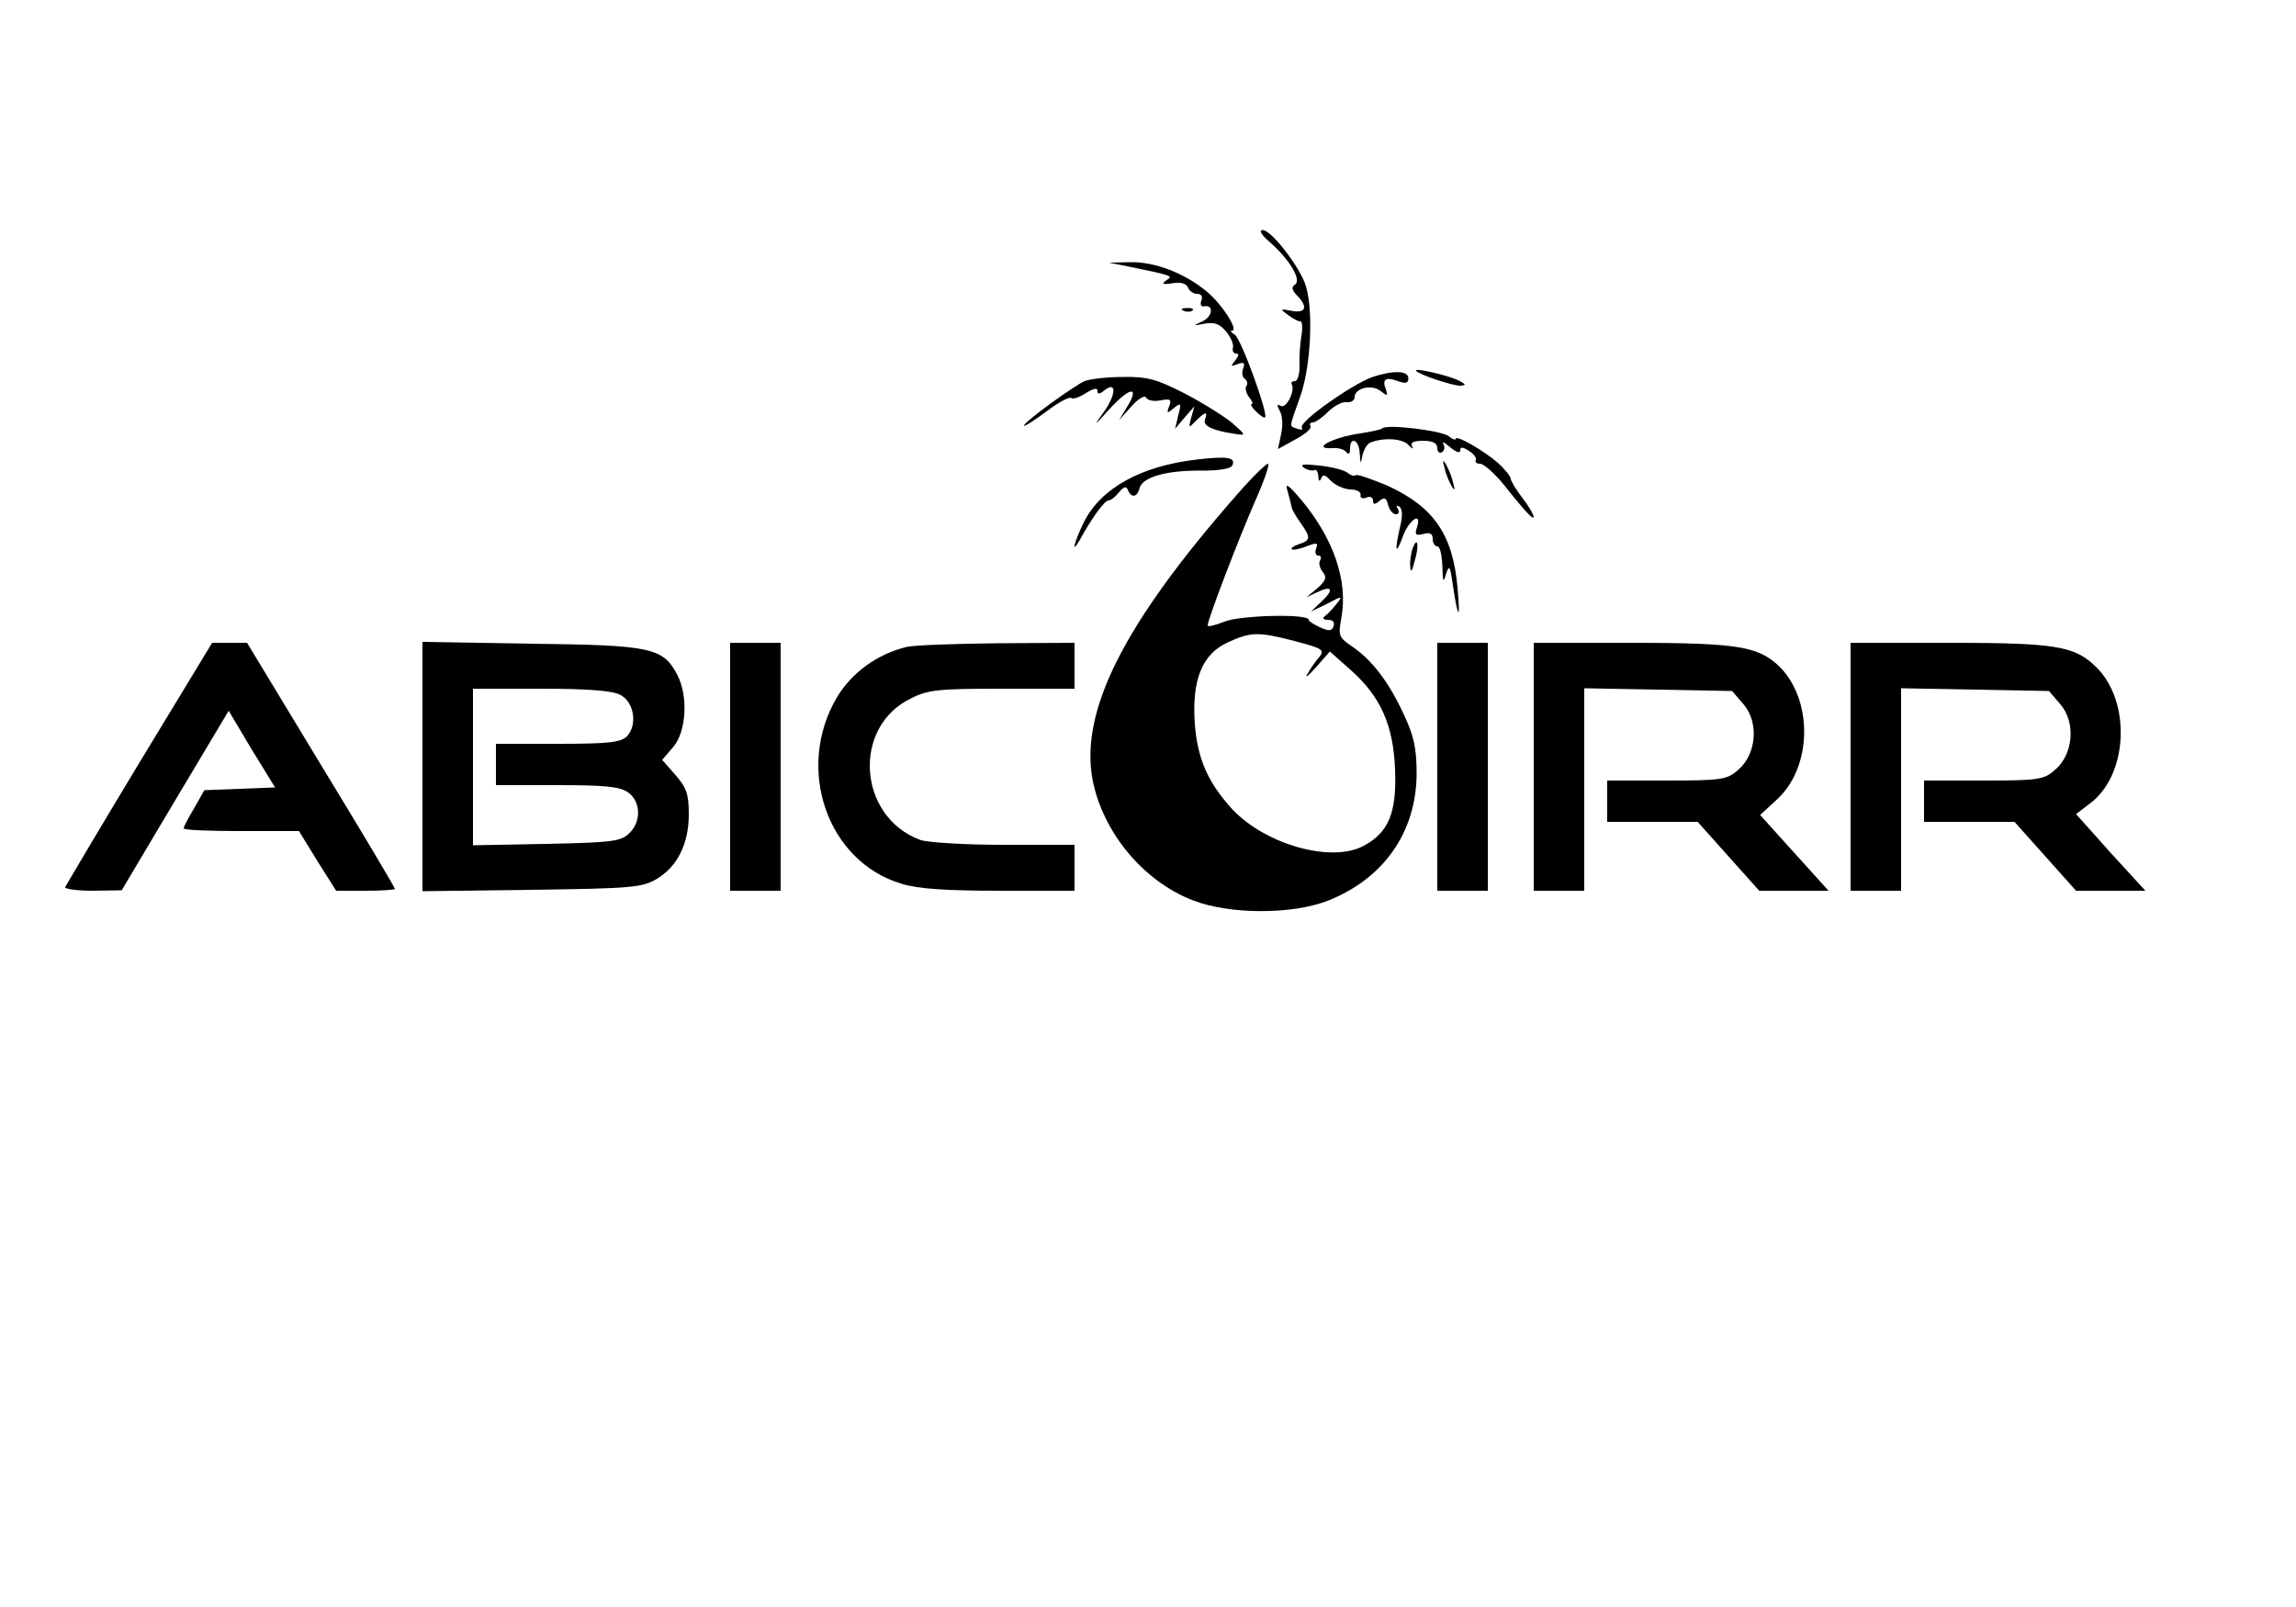
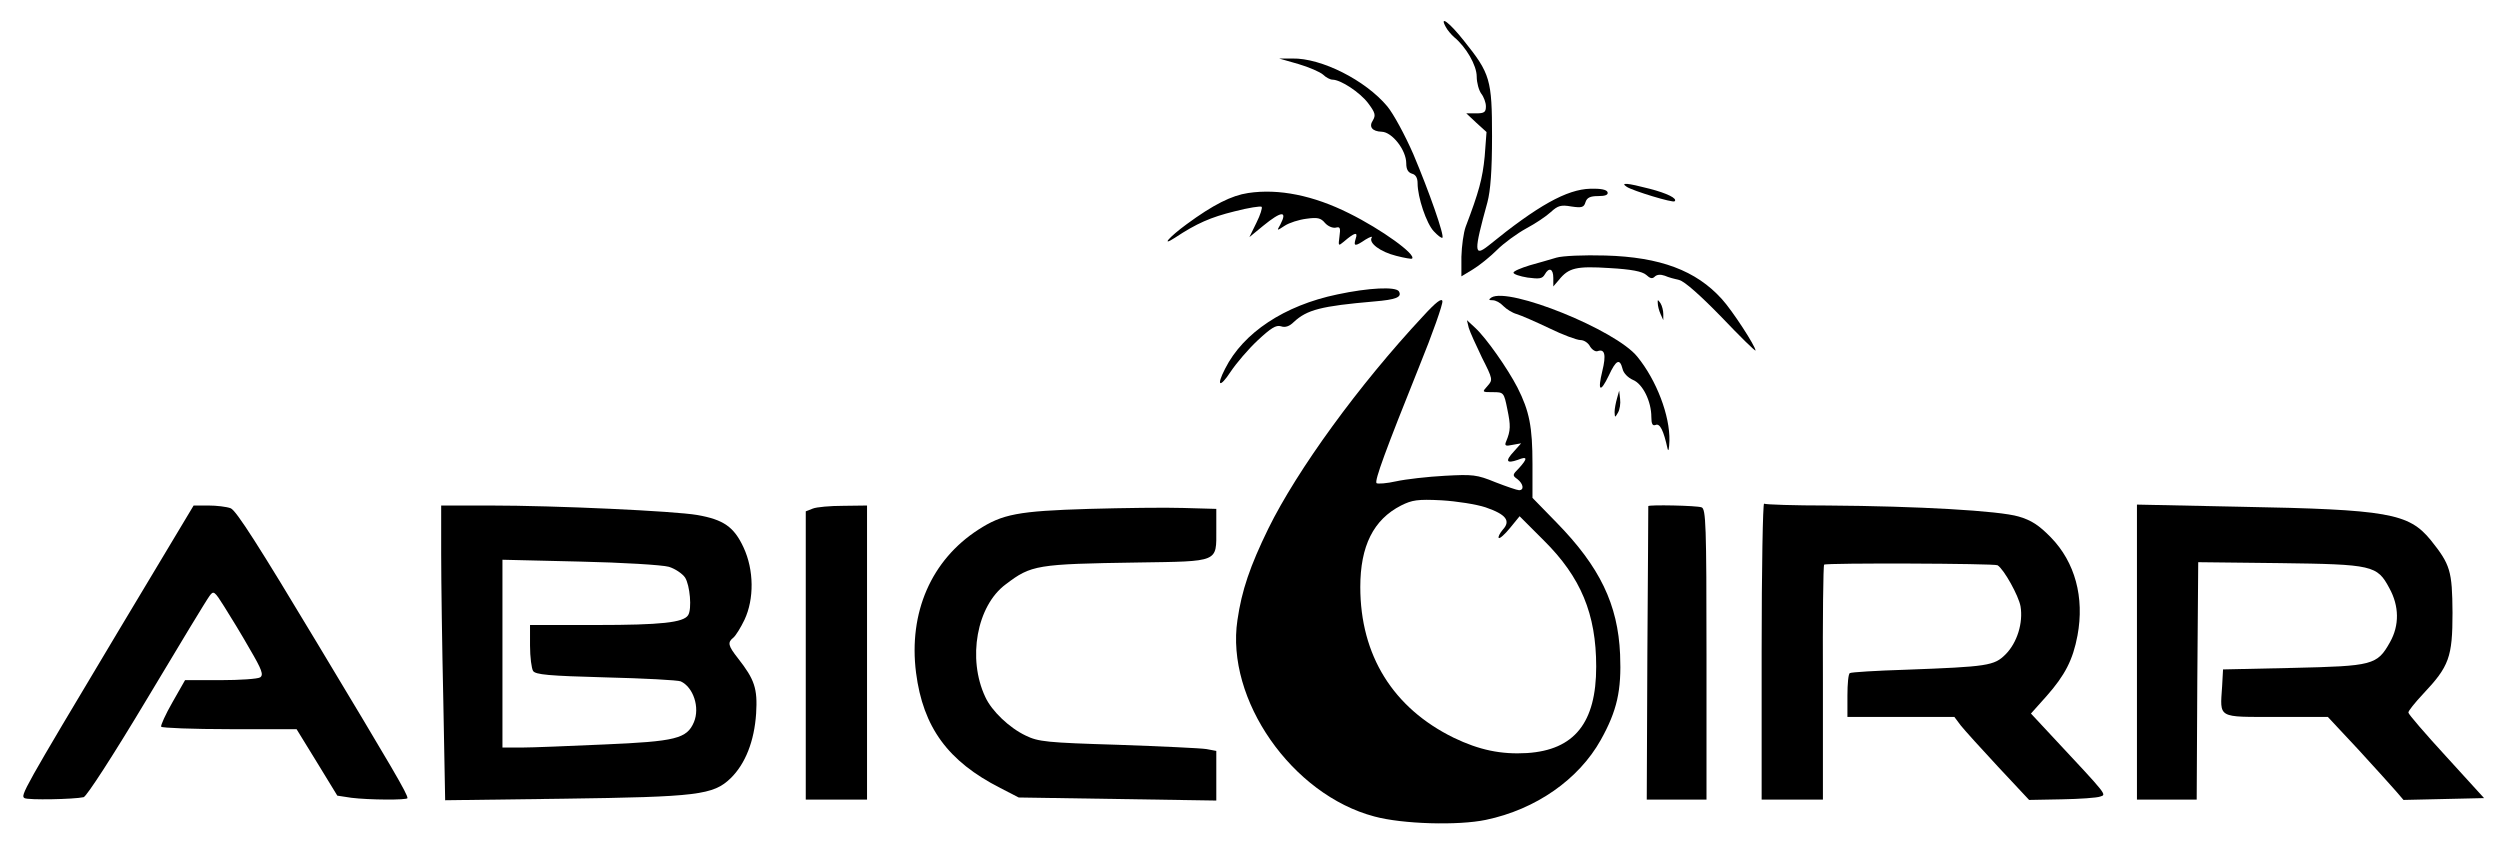
- <svg xmlns="http://www.w3.org/2000/svg" version="1.0" width="500pt" height="350pt" viewBox="0 0 500 350" preserveAspectRatio="xMidYMid meet">
-   <g transform="translate(0,350) scale(0.1,-0.1)" stroke="none">
-     <path d="M2766 2972 c43 -38 69 -82 54 -92 -8 -5 -7 -11 4 -23 25 -25 20 -40 -11 -34 -26 5 -26 4 -8 -9 10 -8 22 -14 27 -14 4 0 5 -15 2 -32 -3 -18 -5 -48 -4 -65 0 -18 -4 -33 -10 -33 -6 0 -9 -3 -7 -7 8 -14 -12 -54 -24 -47 -8 5 -9 2 -2 -11 6 -10 7 -32 3 -50 l-7 -33 38 21 c21 11 36 24 33 29 -3 4 -1 8 5 8 6 0 21 11 33 23 13 13 32 23 41 21 9 -1 17 4 17 11 0 20 38 29 57 13 14 -11 16 -11 11 4 -9 22 0 28 26 18 17 -6 23 -5 23 6 0 17 -32 18 -78 3 -45 -16 -161 -98 -154 -110 3 -5 -1 -6 -9 -3 -19 7 -20 -2 5 69 25 69 30 201 10 250 -18 44 -74 114 -91 114 -9 0 -4 -10 16 -27z" />
-     <path d="M2460 2919 c97 -20 95 -20 79 -30 -10 -8 -7 -9 14 -6 18 3 30 0 34 -9 3 -8 12 -14 20 -14 9 0 13 -6 9 -15 -3 -8 0 -14 6 -12 22 4 19 -23 -4 -33 -21 -10 -21 -10 5 -5 21 4 33 0 47 -17 11 -13 17 -29 15 -35 -2 -7 1 -13 7 -13 7 0 6 -5 -2 -15 -11 -13 -10 -14 5 -8 14 5 17 3 12 -10 -3 -9 -2 -19 4 -22 5 -4 7 -11 3 -16 -3 -5 0 -16 6 -24 7 -8 9 -15 6 -15 -4 0 0 -7 9 -16 9 -9 18 -15 20 -13 7 8 -52 171 -66 180 -8 5 -11 9 -6 9 15 0 -22 58 -55 85 -48 40 -113 65 -166 64 l-47 -1 45 -9z" />
-     <path d="M2578 2823 c7 -3 16 -2 19 1 4 3 -2 6 -13 5 -11 0 -14 -3 -6 -6z" />
-     <path d="M3084 2692 c9 -9 79 -32 96 -32 13 1 13 2 -1 10 -19 11 -103 31 -95 22z" />
-     <path d="M2362 2670 c-23 -10 -132 -89 -132 -97 0 -3 22 11 49 31 26 20 51 33 54 29 4 -3 18 2 32 11 16 10 25 12 25 5 0 -8 4 -8 14 0 28 23 27 -8 0 -46 -24 -33 -22 -32 13 7 44 48 66 50 37 3 l-17 -28 27 30 c15 17 29 25 32 19 3 -6 17 -9 31 -6 22 4 25 2 19 -13 -6 -16 -4 -16 10 -4 16 13 17 11 10 -15 l-7 -30 21 25 21 24 -7 -25 c-6 -23 -6 -23 10 -7 21 21 27 22 20 3 -5 -14 18 -24 66 -31 24 -4 24 -3 -8 25 -19 15 -65 44 -104 64 -59 30 -80 36 -132 35 -33 0 -71 -4 -84 -9z" />
-     <path d="M3010 2567 c-3 -3 -24 -7 -48 -11 -59 -8 -110 -35 -59 -32 12 1 25 -3 29 -9 5 -6 8 -3 8 8 0 28 20 19 21 -10 2 -25 2 -25 6 -5 3 13 10 25 17 28 30 12 72 9 84 -6 8 -8 11 -9 7 -2 -4 8 3 12 24 12 21 0 31 -5 31 -16 0 -8 5 -12 10 -9 6 4 7 12 3 18 -3 7 3 3 15 -7 13 -11 22 -14 22 -7 0 8 5 8 19 -1 11 -7 17 -16 15 -20 -3 -4 1 -8 9 -8 8 0 32 -21 53 -47 21 -27 44 -54 51 -61 22 -23 14 0 -12 34 -14 18 -25 37 -25 41 0 5 -12 20 -27 34 -32 28 -93 63 -93 53 0 -3 -7 -1 -15 6 -15 12 -135 27 -145 17z" />
-     <path d="M2605 2499 c-120 -14 -207 -62 -244 -135 -21 -42 -30 -76 -9 -39 24 44 53 85 62 85 5 0 15 8 23 18 10 12 16 14 19 5 8 -19 21 -16 26 5 7 23 59 38 135 37 39 0 64 4 67 12 7 17 -12 20 -79 12z" />
-     <path d="M3146 2480 c3 -14 11 -32 16 -40 6 -10 7 -7 2 10 -3 14 -11 32 -16 40 -6 10 -7 7 -2 -10z" />
-     <path d="M2694 2423 c-246 -280 -342 -470 -315 -620 22 -115 110 -222 219 -264 80 -31 215 -31 293 -1 122 48 193 149 194 276 0 56 -6 83 -27 128 -33 72 -69 119 -112 149 -31 21 -32 24 -25 63 15 81 -17 173 -87 257 -30 35 -36 39 -30 19 4 -14 8 -30 9 -35 1 -6 10 -21 20 -35 22 -31 21 -37 -4 -45 -11 -4 -19 -9 -16 -11 2 -3 17 0 32 6 23 9 26 8 21 -5 -3 -8 -1 -15 5 -15 6 0 7 -5 4 -10 -4 -6 -1 -17 5 -25 10 -12 8 -19 -11 -36 l-24 -20 23 11 c33 16 38 6 10 -20 l-23 -22 35 17 c34 18 35 18 20 -1 -8 -10 -19 -22 -25 -26 -6 -5 -3 -8 7 -8 11 0 15 -5 12 -14 -4 -11 -10 -11 -30 -2 -13 6 -24 13 -24 16 0 14 -150 10 -184 -4 -20 -8 -36 -12 -36 -8 0 13 66 185 103 270 20 45 33 82 28 82 -4 0 -35 -30 -67 -67z m121 -318 c71 -19 72 -20 53 -42 -8 -10 -18 -25 -22 -33 -4 -8 5 0 21 18 l29 33 44 -39 c66 -58 94 -120 98 -217 4 -95 -14 -138 -68 -167 -70 -38 -213 2 -286 79 -53 58 -76 109 -82 186 -7 96 16 153 72 178 50 23 66 23 141 4z" />
-     <path d="M2840 2481 c8 -5 18 -7 22 -5 4 3 8 -3 9 -13 0 -11 3 -13 6 -5 4 10 9 8 21 -5 10 -10 28 -18 42 -19 14 0 24 -5 23 -12 -2 -6 4 -9 12 -6 8 4 15 1 15 -6 0 -9 3 -10 14 -1 11 9 15 7 19 -9 3 -11 10 -20 17 -20 6 0 8 5 4 12 -4 6 -3 8 3 5 7 -5 8 -20 2 -44 -12 -53 -10 -64 5 -24 13 38 43 59 32 23 -6 -17 -3 -19 14 -15 14 4 20 1 20 -11 0 -9 5 -16 10 -16 6 0 10 -19 11 -42 1 -36 2 -39 8 -18 7 21 9 18 15 -25 11 -75 17 -78 10 -5 -10 116 -52 176 -152 222 -36 15 -67 26 -70 23 -3 -3 -11 0 -17 5 -7 6 -34 13 -61 16 -35 4 -45 3 -34 -5z" />
-     <path d="M3076 2305 c-3 -9 -6 -26 -5 -38 1 -16 4 -12 10 12 10 34 6 55 -5 26z" />
-     <path d="M303 1838 c-87 -144 -159 -266 -161 -270 -2 -4 25 -8 60 -8 l63 1 116 195 117 196 50 -84 51 -83 -77 -3 -77 -3 -22 -39 c-13 -21 -23 -41 -23 -44 0 -4 56 -6 125 -6 l126 0 40 -65 41 -65 64 0 c35 0 64 2 64 4 0 3 -72 124 -161 270 l-161 266 -38 0 -38 0 -159 -262z" />
-     <path d="M920 1830 l0 -271 238 3 c216 3 240 5 271 23 46 27 71 77 71 142 0 43 -5 58 -29 85 l-29 33 24 28 c29 34 33 111 9 157 -31 59 -55 65 -317 68 l-238 4 0 -272z m430 157 c31 -15 39 -66 15 -91 -14 -13 -40 -16 -151 -16 l-134 0 0 -45 0 -45 133 0 c104 0 137 -3 155 -16 28 -20 29 -65 1 -90 -18 -17 -40 -19 -180 -22 l-159 -3 0 170 0 171 148 0 c98 0 155 -4 172 -13z" />
-     <path d="M1590 1830 l0 -270 55 0 55 0 0 270 0 270 -55 0 -55 0 0 -270z" />
-     <path d="M1974 2091 c-64 -16 -118 -55 -151 -109 -92 -155 -22 -359 141 -407 35 -11 98 -15 213 -15 l163 0 0 50 0 50 -154 0 c-85 0 -167 5 -183 11 -135 51 -148 246 -19 308 37 19 61 21 199 21 l157 0 0 50 0 50 -167 -1 c-93 -1 -182 -4 -199 -8z" />
-     <path d="M3130 1830 l0 -270 55 0 55 0 0 270 0 270 -55 0 -55 0 0 -270z" />
-     <path d="M3340 1830 l0 -270 55 0 55 0 0 221 0 220 161 -3 161 -3 25 -29 c34 -40 28 -109 -12 -143 -24 -21 -35 -23 -156 -23 l-129 0 0 -45 0 -45 98 0 99 0 67 -75 67 -75 76 0 75 0 -75 83 -74 82 38 35 c82 77 76 237 -12 302 -42 31 -93 38 -311 38 l-208 0 0 -270z" />
-     <path d="M4030 1830 l0 -270 55 0 55 0 0 221 0 220 161 -3 161 -3 25 -29 c34 -40 28 -109 -12 -143 -24 -21 -35 -23 -156 -23 l-129 0 0 -45 0 -45 98 0 99 0 67 -75 67 -75 76 0 75 0 -76 83 -75 84 29 22 c84 61 92 221 16 297 -47 47 -87 54 -323 54 l-213 0 0 -270z" />
+ <svg xmlns="http://www.w3.org/2000/svg" version="1.0" width="816pt" height="278pt" viewBox="0 0 816 278" preserveAspectRatio="xMidYMid meet">
+   <g transform="translate(0,278) scale(0.1,-0.1)" fill="#000000" stroke="none">
+     <path d="M4719 2692 c5 -10 18 -25 27 -33 39 -32 74 -92 74 -129 0 -20 7 -45 15 -56 8 -10 15 -29 15 -41 0 -19 -5 -23 -32 -23 l-32 0 33 -31 33 -30 -6 -80 c-7 -72 -19 -116 -62 -229 -7 -19 -13 -63 -14 -98 l0 -64 38 23 c20 12 56 41 78 63 23 23 66 54 95 70 30 16 66 40 81 54 23 21 33 24 67 18 34 -5 41 -3 46 14 5 15 15 20 42 20 23 0 33 4 30 13 -3 8 -22 12 -56 11 -77 -2 -172 -55 -333 -186 -47 -37 -48 -21 -3 142 10 38 15 103 15 215 0 185 -6 205 -91 311 -48 61 -82 86 -60 46z" />
+     <path d="M4238 2571 c34 -10 71 -26 81 -35 9 -9 23 -16 30 -16 27 0 89 -41 116 -76 24 -32 26 -40 16 -57 -14 -21 -2 -36 29 -37 34 -1 80 -60 80 -103 0 -20 6 -30 19 -34 12 -3 18 -14 18 -31 0 -46 29 -132 53 -157 13 -14 25 -23 28 -21 7 7 -43 150 -95 273 -27 62 -65 132 -85 156 -71 85 -215 158 -310 156 l-43 0 63 -18z" />
+     <path d="M5310 2170 c20 -13 151 -53 156 -47 10 9 -24 26 -82 41 -73 19 -97 21 -74 6z" />
+     <path d="M4074 2150 c-54 -8 -114 -38 -201 -102 -56 -41 -86 -75 -38 -44 71 47 117 67 194 86 46 12 86 18 89 15 3 -3 -4 -26 -17 -52 l-23 -47 45 37 c60 49 80 50 56 4 -12 -21 -12 -21 14 -4 15 10 47 20 71 23 36 5 47 3 61 -14 10 -11 25 -17 35 -15 14 4 16 -1 12 -29 -4 -31 -4 -32 14 -17 36 31 47 33 39 10 -8 -26 -2 -26 32 -3 15 9 24 12 20 6 -10 -17 28 -46 80 -59 27 -7 50 -11 52 -9 14 13 -99 95 -206 148 -116 58 -229 81 -329 66z" />
+     <path d="M5080 1939 c-19 -6 -59 -17 -87 -25 -29 -9 -53 -19 -53 -24 0 -5 21 -12 46 -16 38 -5 48 -4 56 10 14 25 28 19 28 -11 l0 -28 18 21 c32 40 57 46 166 39 71 -4 106 -11 119 -22 13 -12 20 -14 28 -6 7 7 19 8 33 3 11 -5 33 -11 47 -14 17 -4 69 -50 138 -121 61 -64 111 -113 111 -109 0 14 -76 131 -110 168 -84 93 -201 137 -380 142 -70 2 -140 -1 -160 -7z" />
+     <path d="M4365 1819 c-173 -36 -307 -125 -366 -242 -30 -58 -18 -65 18 -10 18 27 57 73 88 102 43 40 60 51 76 46 14 -5 28 0 42 14 43 40 89 52 262 67 72 6 92 14 81 33 -10 16 -98 12 -201 -10z" />
+     <path d="M4868 1809 c-10 -7 -9 -9 4 -9 10 0 25 -8 35 -19 10 -10 29 -22 43 -26 14 -4 62 -25 106 -46 45 -22 91 -39 103 -39 11 0 25 -9 31 -21 7 -11 18 -18 25 -15 23 8 28 -12 15 -65 -16 -66 -7 -73 21 -15 24 52 36 57 45 22 3 -14 18 -29 34 -36 32 -13 60 -70 60 -121 0 -23 4 -30 14 -26 14 6 26 -18 39 -78 3 -11 5 1 6 26 2 82 -42 198 -105 275 -70 87 -419 228 -476 193z" />
+     <path d="M4645 1748 c-210 -225 -411 -502 -505 -693 -60 -123 -87 -202 -101 -299 -39 -259 178 -570 447 -641 92 -25 274 -30 364 -11 163 34 303 132 375 261 53 95 68 161 63 279 -7 163 -66 286 -208 431 l-78 80 0 111 c0 121 -10 172 -49 249 -32 62 -102 162 -138 195 l-27 25 6 -25 c4 -14 24 -57 43 -97 36 -71 36 -73 18 -93 -18 -20 -18 -20 18 -20 35 0 36 -1 47 -56 11 -53 11 -69 -4 -105 -6 -14 -2 -16 21 -11 l28 5 -24 -27 c-29 -31 -24 -40 13 -27 32 13 33 5 4 -27 -22 -22 -22 -24 -5 -36 19 -15 23 -36 5 -36 -6 0 -41 12 -77 26 -61 25 -74 26 -166 21 -55 -3 -126 -11 -158 -18 -31 -7 -60 -9 -64 -6 -7 8 29 106 139 380 44 108 78 205 76 214 -2 11 -21 -3 -63 -49z m204 -624 c67 -23 83 -44 56 -73 -10 -12 -16 -24 -13 -27 3 -3 20 12 37 33 l31 38 79 -79 c121 -120 171 -240 171 -412 0 -183 -71 -272 -226 -282 -85 -5 -156 10 -239 50 -198 97 -305 269 -305 492 0 134 43 220 133 266 36 18 54 21 132 17 50 -3 114 -13 144 -23z" />
+     <path d="M5411 1790 c0 -8 4 -24 9 -35 l9 -20 0 20 c0 11 -4 27 -9 35 -9 13 -10 13 -9 0z" />
+     <path d="M5278 1480 c-4 -14 -8 -34 -8 -45 1 -19 1 -19 11 -2 6 10 9 30 7 45 l-3 27 -7 -25z" />
+     <path d="M5750 656 l0 -486 100 0 100 0 0 381 c-1 210 1 383 4 386 5 6 557 4 566 -2 21 -13 69 -100 75 -134 9 -54 -11 -119 -49 -157 -37 -37 -58 -40 -326 -50 -96 -3 -178 -8 -182 -11 -5 -2 -8 -35 -8 -74 l0 -69 174 0 175 0 21 -28 c12 -15 67 -76 122 -135 l101 -108 106 2 c59 1 116 5 126 9 21 7 27 0 -158 198 l-68 73 51 57 c60 68 86 118 101 198 23 124 -8 239 -87 320 -39 40 -64 56 -105 68 -64 19 -329 34 -623 36 -109 0 -203 3 -208 6 -4 3 -8 -213 -8 -480z" />
+     <path d="M382 713 c-308 -515 -316 -530 -302 -538 11 -7 162 -4 193 3 10 3 95 134 207 321 104 174 196 326 204 336 13 18 16 16 48 -35 19 -30 57 -92 83 -138 40 -68 46 -85 34 -93 -8 -5 -66 -9 -129 -9 l-116 0 -41 -72 c-23 -40 -39 -76 -37 -80 3 -4 104 -8 224 -8 l218 0 67 -109 66 -108 46 -7 c56 -7 183 -8 183 -1 0 14 -47 94 -293 503 -191 318 -266 436 -284 443 -13 5 -46 9 -73 9 l-48 0 -250 -417z" />
+     <path d="M1440 973 c0 -87 3 -304 7 -482 l6 -323 386 5 c439 6 489 12 546 67 48 47 77 121 83 211 5 82 -5 111 -59 180 -33 42 -35 52 -15 68 8 7 24 33 36 58 32 68 31 163 -3 236 -31 67 -65 91 -151 106 -75 13 -461 31 -678 31 l-158 0 0 -157z m743 -43 c20 -6 44 -22 53 -35 16 -25 23 -103 10 -123 -15 -24 -89 -32 -298 -32 l-218 0 0 -67 c0 -38 5 -75 10 -83 8 -12 50 -16 237 -21 125 -3 236 -9 245 -13 41 -19 63 -85 43 -133 -23 -54 -59 -63 -294 -73 -113 -5 -234 -10 -268 -10 l-63 0 0 307 0 306 253 -6 c138 -3 269 -11 290 -17z" />
+     <path d="M2653 1120 l-23 -9 0 -471 0 -470 100 0 100 0 0 480 0 480 -77 -1 c-43 0 -88 -4 -100 -9z" />
+     <path d="M3555 1119 c-233 -7 -283 -17 -362 -68 -153 -99 -228 -270 -203 -467 23 -178 104 -289 275 -376 l60 -31 323 -5 322 -5 0 81 0 81 -32 6 c-18 3 -148 9 -289 14 -233 7 -260 10 -301 30 -53 25 -111 80 -132 126 -59 125 -28 298 67 368 83 63 100 66 431 71 267 4 256 0 256 107 l0 68 -108 3 c-59 2 -197 0 -307 -3z" />
+     <path d="M5380 1128 c0 -2 -1 -218 -3 -481 l-2 -477 98 0 97 0 0 474 c0 423 -2 475 -16 480 -15 6 -174 9 -174 4z" />
+     <path d="M6975 651 l0 -481 97 0 98 0 2 388 3 387 265 -3 c305 -4 319 -7 359 -82 32 -58 33 -121 2 -176 -42 -75 -56 -78 -316 -84 l-229 -5 -3 -55 c-7 -106 -17 -100 176 -100 l169 0 100 -107 c55 -60 110 -121 123 -136 l24 -28 132 3 131 3 -123 135 c-68 74 -124 139 -124 144 -1 5 21 32 48 61 85 90 96 120 96 265 -1 137 -7 157 -71 237 -72 88 -139 100 -623 109 l-336 7 0 -482z" />
  </g>
</svg>
